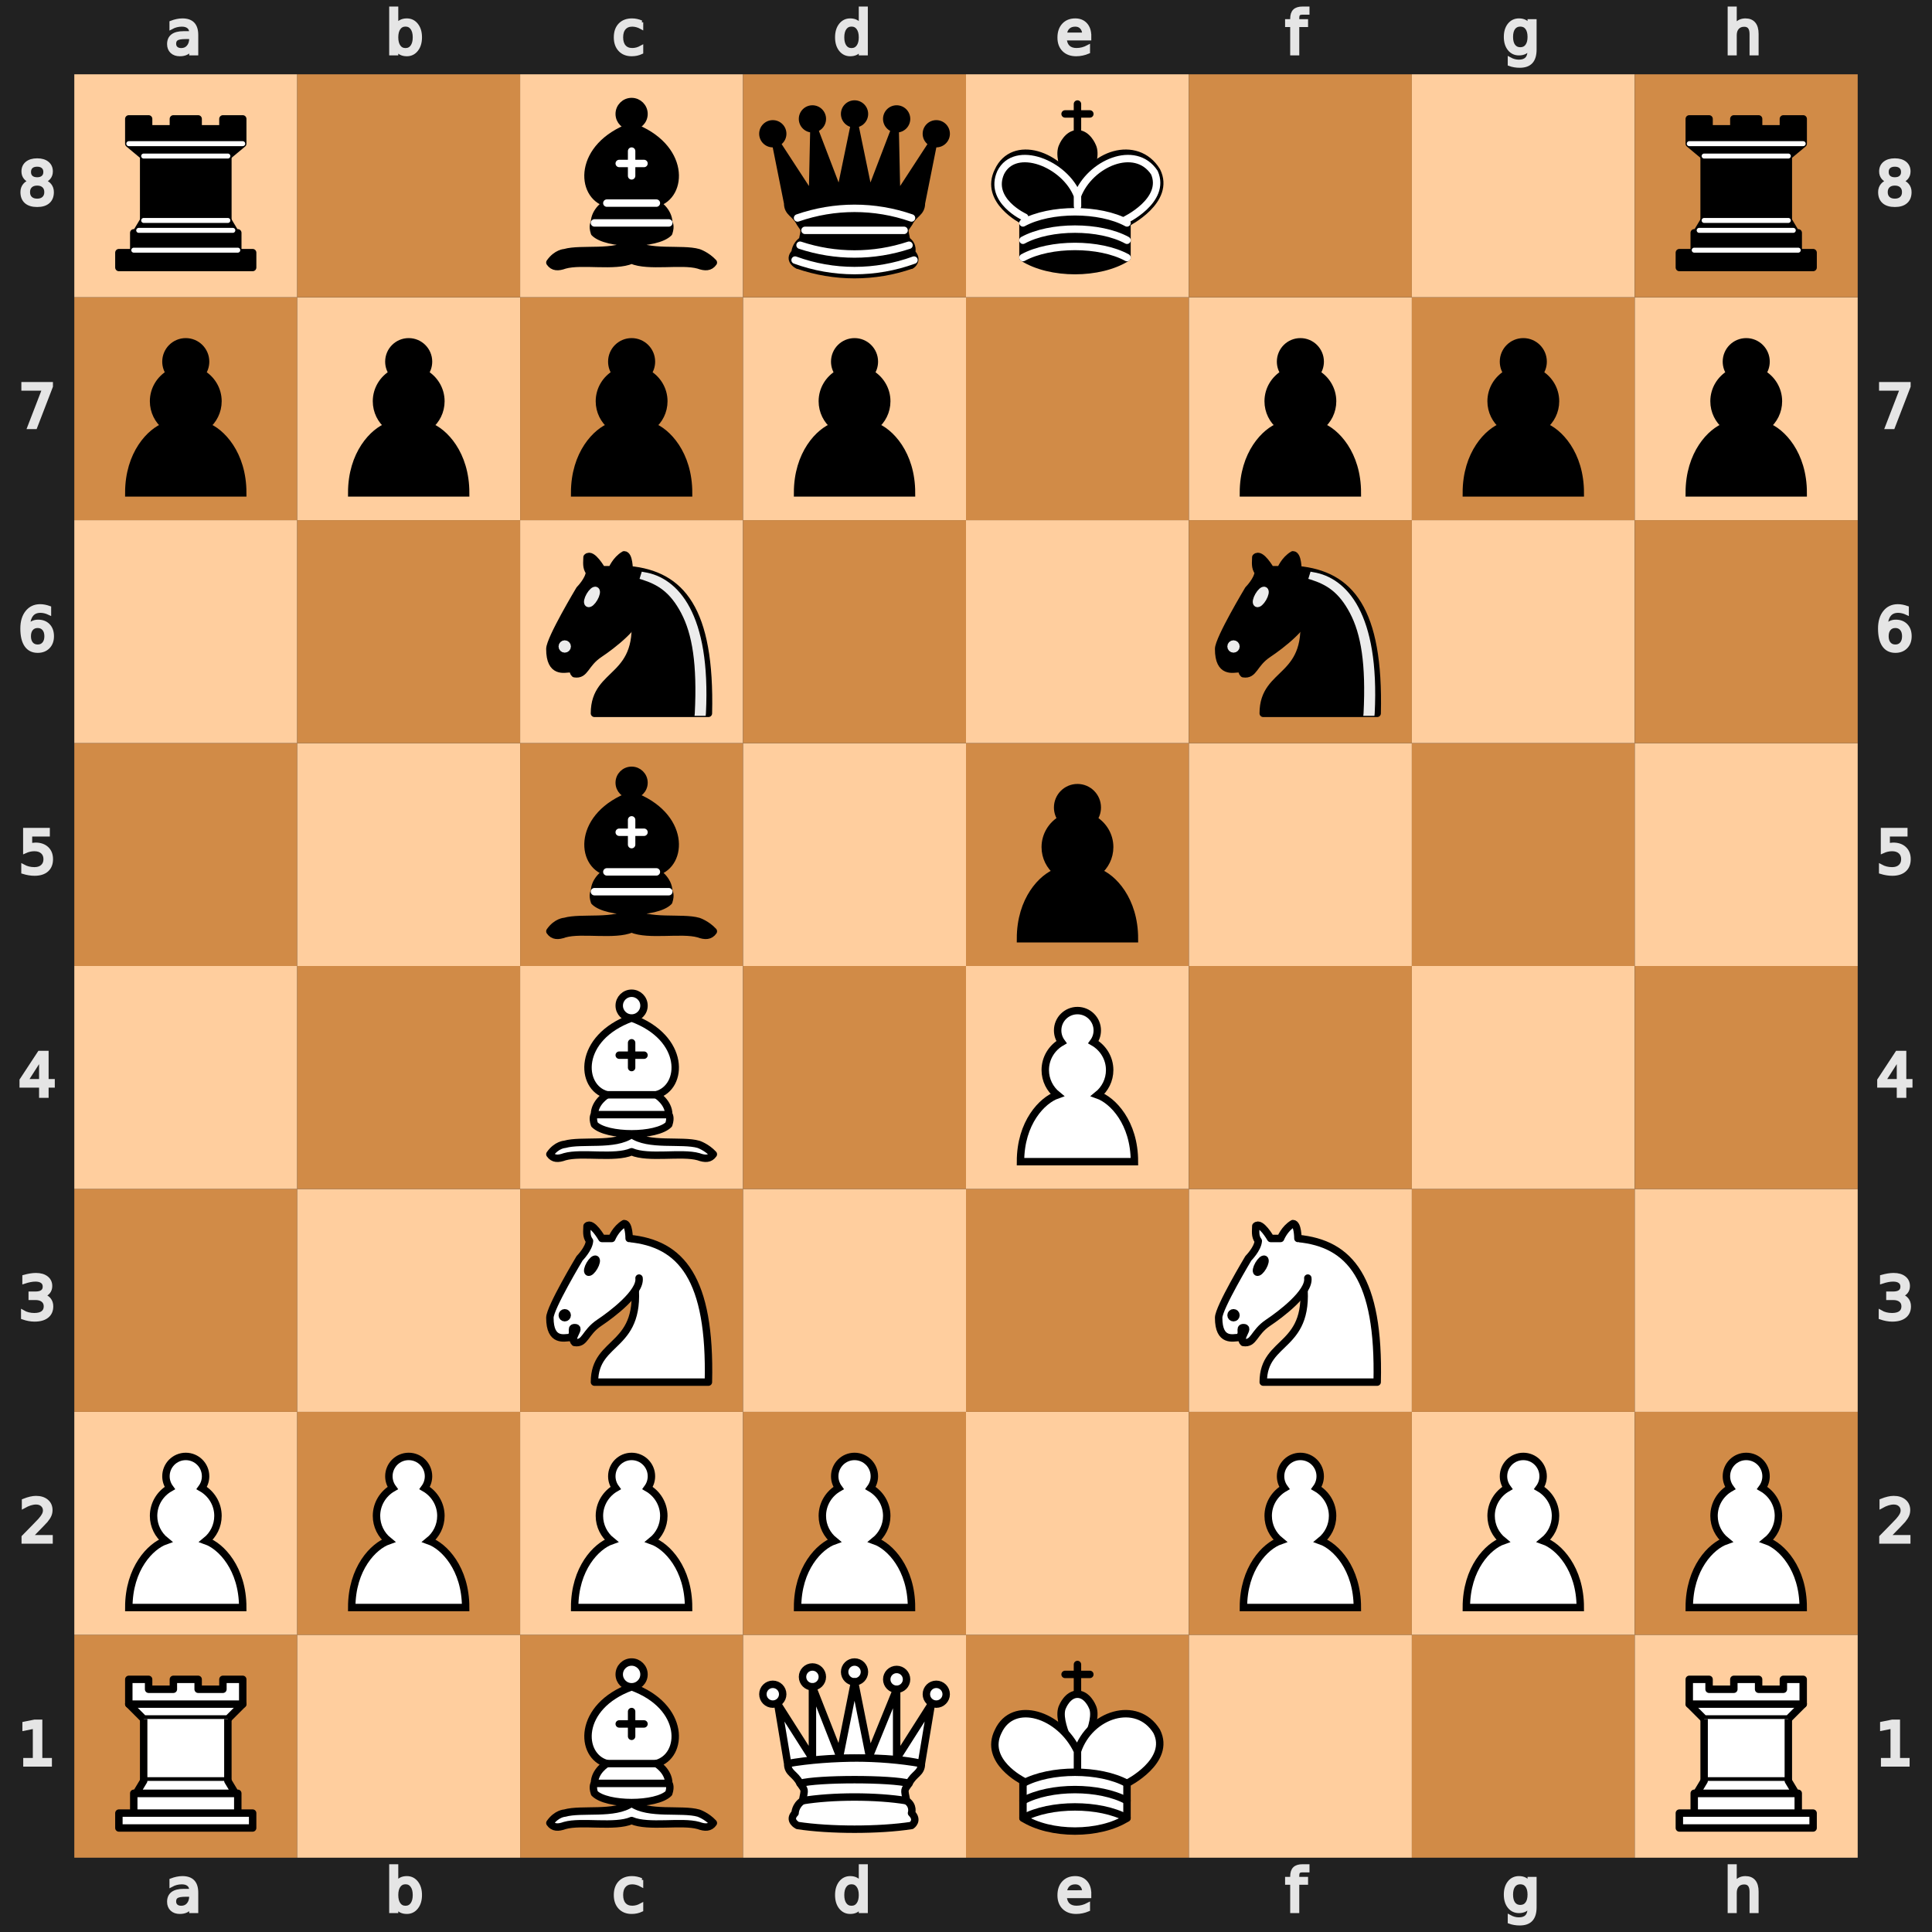
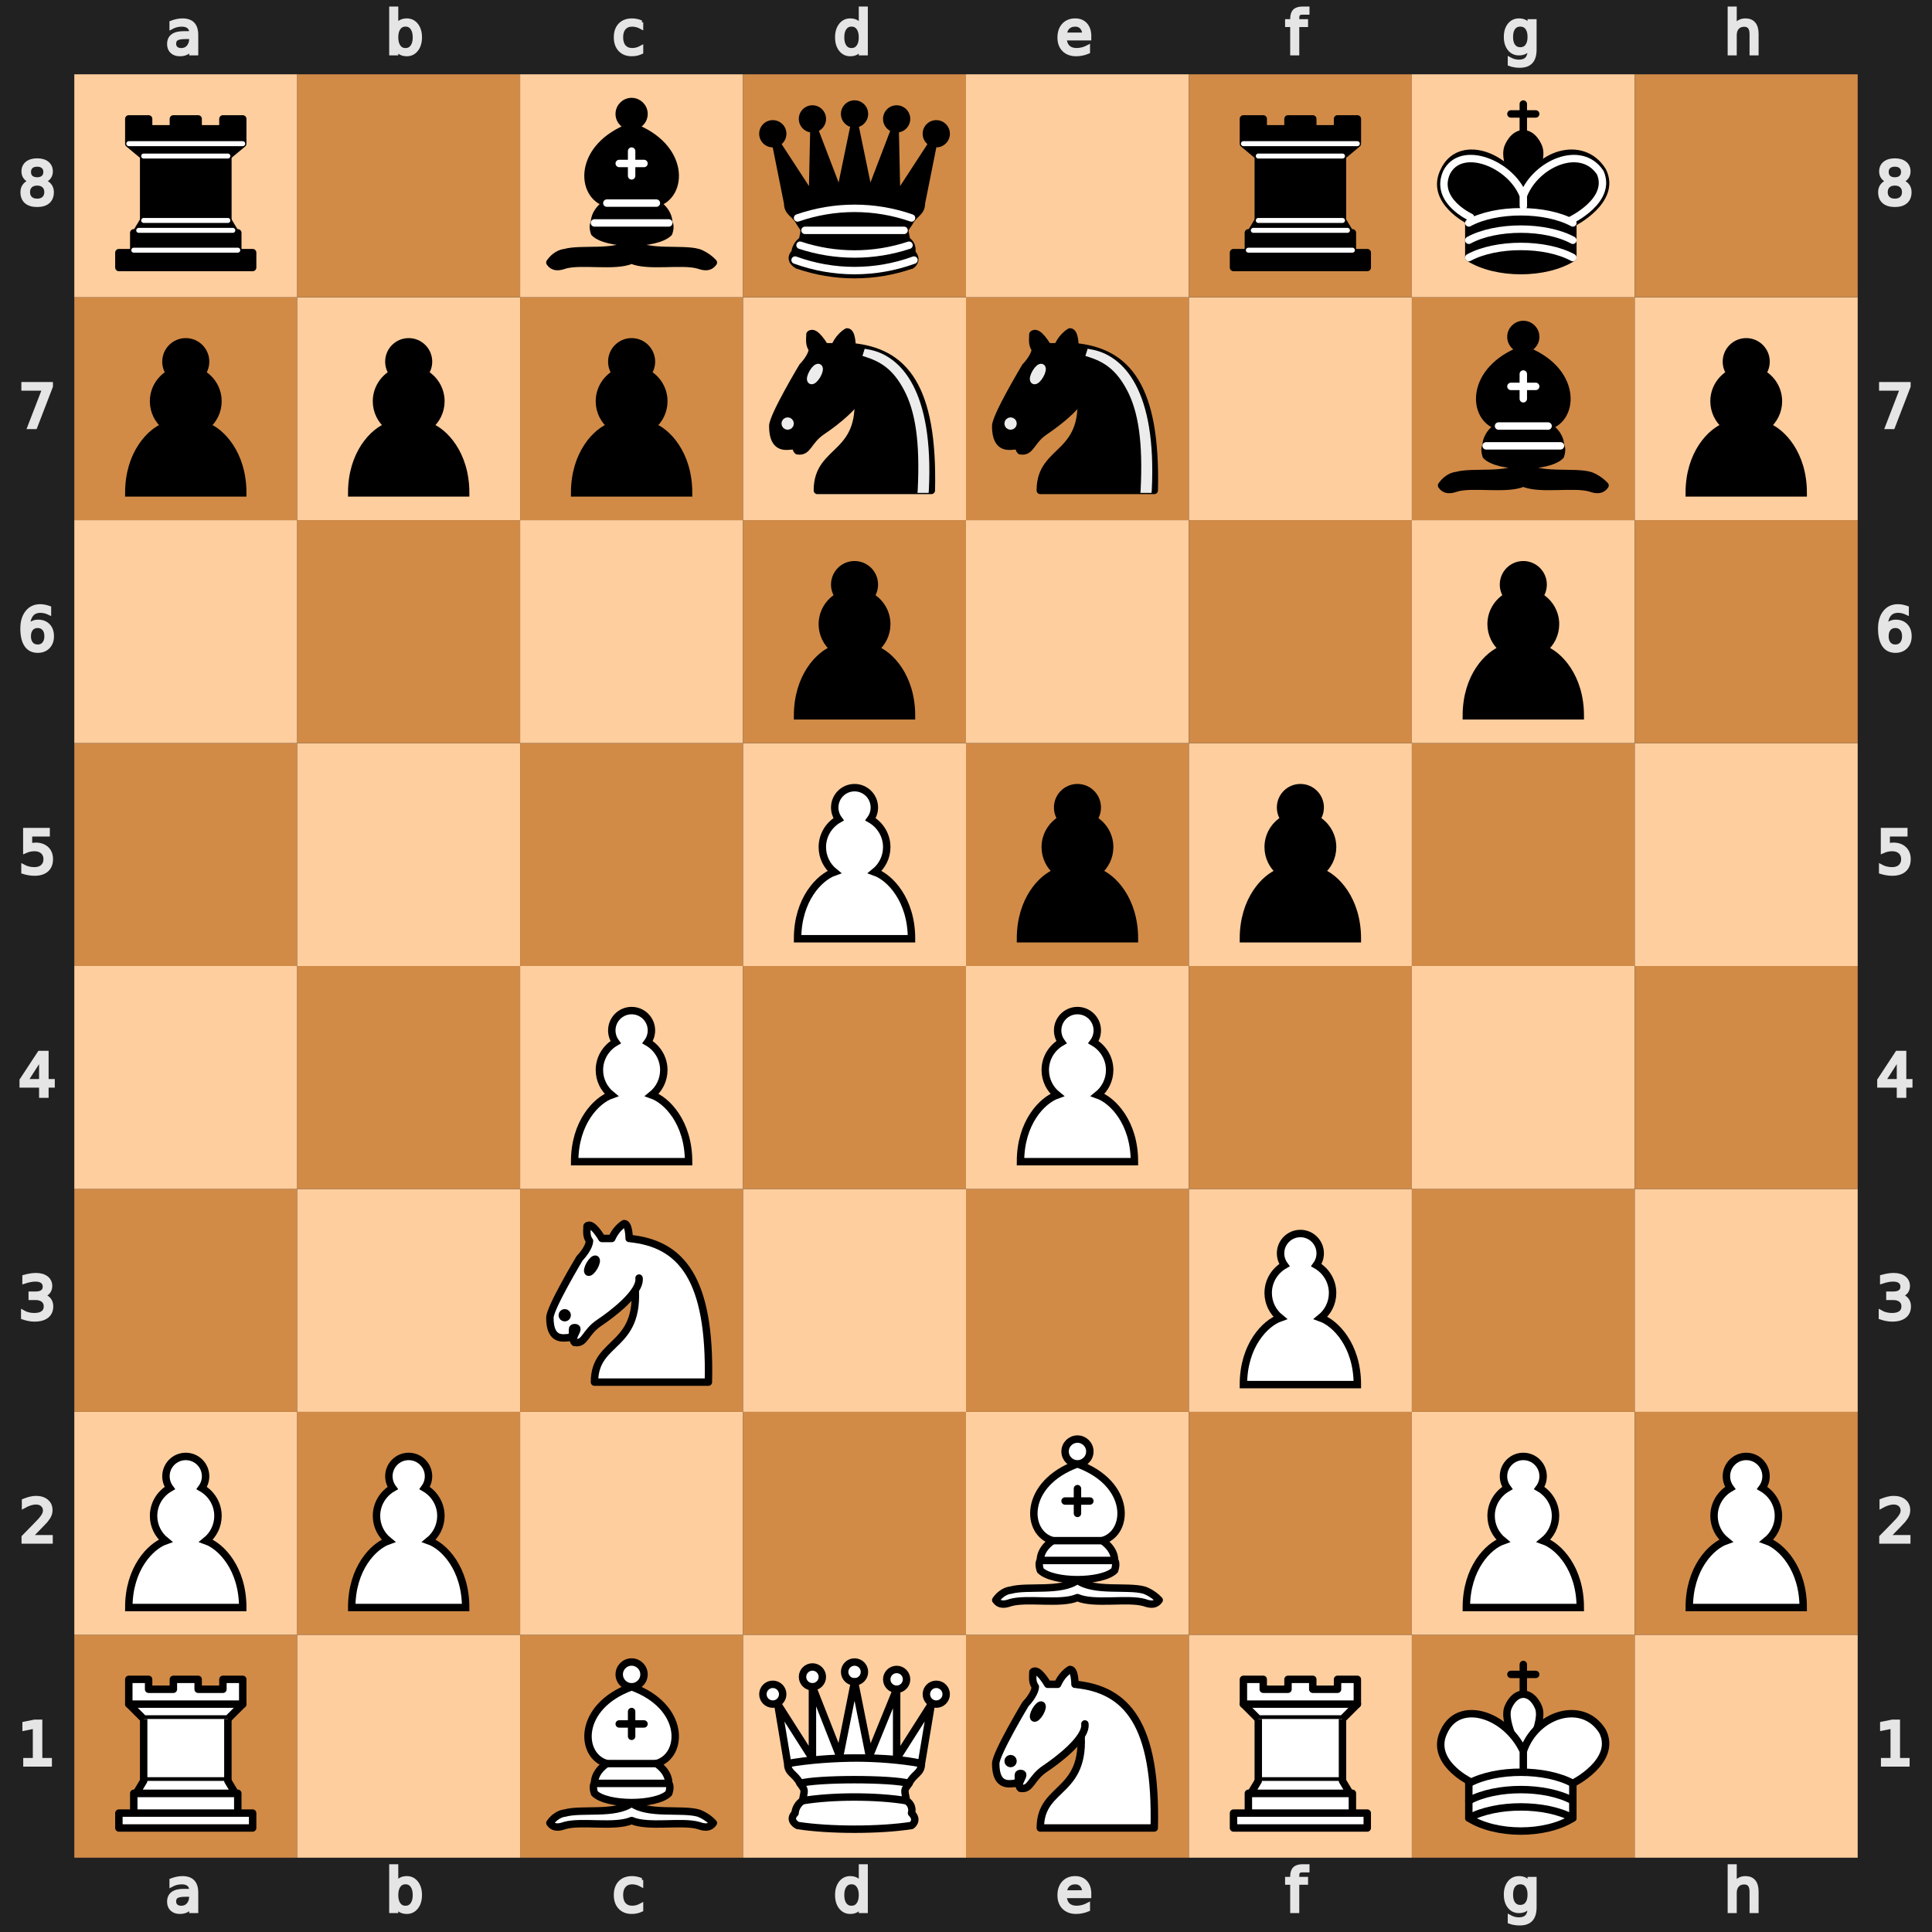
<svg xmlns="http://www.w3.org/2000/svg" xmlns:xlink="http://www.w3.org/1999/xlink" version="1.2" baseProfile="tiny" viewBox="0 0 390 390" width="350" height="350">
  <defs>
    <g id="white-pawn" class="white pawn">
      <path d="M22.5 9c-2.21 0-4 1.79-4 4 0 .89.29 1.71.78 2.38C17.33 16.5 16 18.59 16 21c0 2.03.94 3.84 2.41 5.03-3 1.06-7.41 5.55-7.41 13.47h23c0-7.92-4.41-12.41-7.41-13.47 1.47-1.19 2.41-3 2.41-5.03 0-2.41-1.33-4.5-3.28-5.62.49-.67.78-1.49.78-2.38 0-2.21-1.79-4-4-4z" fill="#fff" stroke="#000" stroke-width="1.5" stroke-linecap="round" />
    </g>
    <g id="white-knight" class="white knight" fill="none" fill-rule="evenodd" stroke="#000" stroke-width="1.5" stroke-linecap="round" stroke-linejoin="round">
      <path d="M 22,10 C 32.5,11 38.5,18 38,39 L 15,39 C 15,30 25,32.5 23,18" style="fill:#ffffff; stroke:#000000;" />
      <path d="M 24,18 C 24.38,20.91 18.45,25.37 16,27 C 13,29 13.18,31.34 11,31 C 9.958,30.06 12.41,27.96 11,28 C 10,28 11.19,29.23 10,30 C 9,30 5.997,31 6,26 C 6,24 12,14 12,14 C 12,14 13.89,12.1 14,10.5 C 13.27,9.506 13.5,8.5 13.5,7.5 C 14.5,6.5 16.5,10 16.5,10 L 18.5,10 C 18.5,10 19.28,8.008 21,7 C 22,7 22,10 22,10" style="fill:#ffffff; stroke:#000000;" />
      <path d="M 9.5 25.5 A 0.5 0.5 0 1 1 8.5,25.5 A 0.5 0.5 0 1 1 9.5 25.5 z" style="fill:#000000; stroke:#000000;" />
      <path d="M 15 15.5 A 0.5 1.5 0 1 1 14,15.5 A 0.5 1.5 0 1 1 15 15.5 z" transform="matrix(0.866,0.5,-0.5,0.866,9.693,-5.173)" style="fill:#000000; stroke:#000000;" />
    </g>
    <g id="white-bishop" class="white bishop" fill="none" fill-rule="evenodd" stroke="#000" stroke-width="1.5" stroke-linecap="round" stroke-linejoin="round">
      <g fill="#fff" stroke-linecap="butt">
        <path d="M9 36c3.39-.97 10.11.43 13.5-2 3.39 2.43 10.11 1.03 13.5 2 0 0 1.65.54 3 2-.68.97-1.65.99-3 .5-3.39-.97-10.11.46-13.5-1-3.39 1.46-10.11.03-13.5 1-1.354.49-2.323.47-3-.5 1.354-1.94 3-2 3-2zM15 32c2.5 2.5 12.5 2.5 15 0 .5-1.5 0-2 0-2 0-2.5-2.5-4-2.5-4 5.5-1.5 6-11.5-5-15.5-11 4-10.5 14-5 15.5 0 0-2.5 1.5-2.5 4 0 0-.5.5 0 2zM25 8a2.5 2.5 0 1 1-5 0 2.5 2.5 0 1 1 5 0z" />
      </g>
      <path d="M17.5 26h10M15 30h15m-7.5-14.5v5M20 18h5" stroke-linejoin="miter" />
    </g>
    <g id="white-rook" class="white rook" fill="#fff" fill-rule="evenodd" stroke="#000" stroke-width="1.5" stroke-linecap="round" stroke-linejoin="round">
      <path d="M9 39h27v-3H9v3zM12 36v-4h21v4H12zM11 14V9h4v2h5V9h5v2h5V9h4v5" stroke-linecap="butt" />
      <path d="M34 14l-3 3H14l-3-3" />
      <path d="M31 17v12.5H14V17" stroke-linecap="butt" stroke-linejoin="miter" />
      <path d="M31 29.5l1.5 2.5h-20l1.5-2.5" />
      <path d="M11 14h23" fill="none" stroke-linejoin="miter" />
    </g>
    <g id="white-queen" class="white queen" fill="#fff" fill-rule="evenodd" stroke="#000" stroke-width="1.5" stroke-linecap="round" stroke-linejoin="round">
      <path d="M8 12a2 2 0 1 1-4 0 2 2 0 1 1 4 0zM24.5 7.5a2 2 0 1 1-4 0 2 2 0 1 1 4 0zM41 12a2 2 0 1 1-4 0 2 2 0 1 1 4 0zM16 8.5a2 2 0 1 1-4 0 2 2 0 1 1 4 0zM33 9a2 2 0 1 1-4 0 2 2 0 1 1 4 0z" />
      <path d="M9 26c8.5-1.5 21-1.5 27 0l2-12-7 11V11l-5.5 13.5-3-15-3 15-5.5-14V25L7 14l2 12zM9 26c0 2 1.5 2 2.5 4 1 1.5 1 1 .5 3.5-1.5 1-1.5 2.5-1.5 2.5-1.5 1.5.5 2.5.5 2.5 6.5 1 16.5 1 23 0 0 0 1.5-1 0-2.5 0 0 .5-1.5-1-2.5-.5-2.5-.5-2 .5-3.5 1-2 2.5-2 2.5-4-8.5-1.5-18.5-1.5-27 0z" stroke-linecap="butt" />
      <path d="M11.5 30c3.5-1 18.5-1 22 0M12 33.5c6-1 15-1 21 0" fill="none" />
    </g>
    <g id="white-king" class="white king" fill="none" fill-rule="evenodd" stroke="#000" stroke-width="1.5" stroke-linecap="round" stroke-linejoin="round">
      <path d="M22.5 11.63V6M20 8h5" stroke-linejoin="miter" />
      <path d="M22.5 25s4.5-7.5 3-10.5c0 0-1-2.5-3-2.5s-3 2.5-3 2.5c-1.5 3 3 10.5 3 10.5" fill="#fff" stroke-linecap="butt" stroke-linejoin="miter" />
      <path d="M11.5 37c5.5 3.5 15.5 3.5 21 0v-7s9-4.5 6-10.5c-4-6.5-13.5-3.5-16 4V27v-3.5c-3.5-7.5-13-10.5-16-4-3 6 5 10 5 10V37z" fill="#fff" />
      <path d="M11.5 30c5.5-3 15.5-3 21 0m-21 3.5c5.5-3 15.5-3 21 0m-21 3.5c5.5-3 15.5-3 21 0" />
    </g>
    <g id="black-pawn" class="black pawn">
      <path d="M22.5 9c-2.21 0-4 1.79-4 4 0 .89.29 1.71.78 2.38C17.33 16.5 16 18.59 16 21c0 2.03.94 3.84 2.41 5.03-3 1.06-7.41 5.55-7.41 13.47h23c0-7.92-4.41-12.41-7.41-13.47 1.47-1.19 2.41-3 2.41-5.03 0-2.41-1.33-4.5-3.28-5.62.49-.67.78-1.49.78-2.38 0-2.21-1.79-4-4-4z" fill="#000" stroke="#000" stroke-width="1.5" stroke-linecap="round" />
    </g>
    <g id="black-knight" class="black knight" fill="none" fill-rule="evenodd" stroke="#000" stroke-width="1.5" stroke-linecap="round" stroke-linejoin="round">
      <path d="M 22,10 C 32.5,11 38.5,18 38,39 L 15,39 C 15,30 25,32.5 23,18" style="fill:#000000; stroke:#000000;" />
      <path d="M 24,18 C 24.38,20.91 18.45,25.37 16,27 C 13,29 13.18,31.34 11,31 C 9.958,30.06 12.41,27.96 11,28 C 10,28 11.19,29.23 10,30 C 9,30 5.997,31 6,26 C 6,24 12,14 12,14 C 12,14 13.89,12.1 14,10.5 C 13.27,9.506 13.5,8.5 13.5,7.5 C 14.5,6.5 16.5,10 16.5,10 L 18.5,10 C 18.5,10 19.28,8.008 21,7 C 22,7 22,10 22,10" style="fill:#000000; stroke:#000000;" />
      <path d="M 9.5 25.5 A 0.5 0.5 0 1 1 8.5,25.5 A 0.5 0.5 0 1 1 9.5 25.5 z" style="fill:#ececec; stroke:#ececec;" />
      <path d="M 15 15.5 A 0.5 1.5 0 1 1 14,15.5 A 0.5 1.5 0 1 1 15 15.5 z" transform="matrix(0.866,0.5,-0.5,0.866,9.693,-5.173)" style="fill:#ececec; stroke:#ececec;" />
      <path d="M 24.55,10.4 L 24.1,11.85 L 24.6,12 C 27.75,13 30.25,14.49 32.5,18.75 C 34.75,23.01 35.75,29.06 35.25,39 L 35.2,39.5 L 37.45,39.5 L 37.5,39 C 38,28.94 36.62,22.15 34.25,17.66 C 31.88,13.17 28.46,11.02 25.06,10.5 L 24.55,10.4 z " style="fill:#ececec; stroke:none;" />
    </g>
    <g id="black-bishop" class="black bishop" fill="none" fill-rule="evenodd" stroke="#000" stroke-width="1.5" stroke-linecap="round" stroke-linejoin="round">
      <path d="M9 36c3.39-.97 10.11.43 13.5-2 3.39 2.43 10.11 1.03 13.5 2 0 0 1.65.54 3 2-.68.97-1.65.99-3 .5-3.39-.97-10.11.46-13.5-1-3.39 1.46-10.11.03-13.5 1-1.354.49-2.323.47-3-.5 1.354-1.94 3-2 3-2zm6-4c2.5 2.5 12.5 2.5 15 0 .5-1.5 0-2 0-2 0-2.5-2.5-4-2.5-4 5.5-1.5 6-11.5-5-15.5-11 4-10.5 14-5 15.5 0 0-2.5 1.5-2.5 4 0 0-.5.5 0 2zM25 8a2.5 2.5 0 1 1-5 0 2.5 2.5 0 1 1 5 0z" fill="#000" stroke-linecap="butt" />
      <path d="M17.5 26h10M15 30h15m-7.5-14.5v5M20 18h5" stroke="#fff" stroke-linejoin="miter" />
    </g>
    <g id="black-rook" class="black rook" fill="#000" fill-rule="evenodd" stroke="#000" stroke-width="1.5" stroke-linecap="round" stroke-linejoin="round">
      <path d="M9 39h27v-3H9v3zM12.5 32l1.5-2.5h17l1.5 2.5h-20zM12 36v-4h21v4H12z" stroke-linecap="butt" />
      <path d="M14 29.5v-13h17v13H14z" stroke-linecap="butt" stroke-linejoin="miter" />
      <path d="M14 16.5L11 14h23l-3 2.5H14zM11 14V9h4v2h5V9h5v2h5V9h4v5H11z" stroke-linecap="butt" />
      <path d="M12 35.5h21M13 31.5h19M14 29.5h17M14 16.5h17M11 14h23" fill="none" stroke="#fff" stroke-width="1" stroke-linejoin="miter" />
    </g>
    <g id="black-queen" class="black queen" fill="#000" fill-rule="evenodd" stroke="#000" stroke-width="1.5" stroke-linecap="round" stroke-linejoin="round">
      <g fill="#000" stroke="none">
        <circle cx="6" cy="12" r="2.75" />
        <circle cx="14" cy="9" r="2.75" />
        <circle cx="22.5" cy="8" r="2.75" />
        <circle cx="31" cy="9" r="2.75" />
        <circle cx="39" cy="12" r="2.75" />
      </g>
      <path d="M9 26c8.5-1.5 21-1.5 27 0l2.5-12.5L31 25l-.3-14.1-5.2 13.6-3-14.5-3 14.5-5.2-13.6L14 25 6.5 13.5 9 26zM9 26c0 2 1.5 2 2.5 4 1 1.5 1 1 .5 3.5-1.5 1-1.5 2.5-1.5 2.5-1.5 1.5.5 2.5.5 2.5 6.5 1 16.5 1 23 0 0 0 1.5-1 0-2.5 0 0 .5-1.5-1-2.5-.5-2.5-.5-2 .5-3.5 1-2 2.5-2 2.5-4-8.5-1.5-18.5-1.5-27 0z" stroke-linecap="butt" />
      <path d="M11 38.5a35 35 1 0 0 23 0" fill="none" stroke-linecap="butt" />
      <path d="M11 29a35 35 1 0 1 23 0M12.5 31.5h20M11.5 34.5a35 35 1 0 0 22 0M10.5 37.5a35 35 1 0 0 24 0" fill="none" stroke="#fff" />
    </g>
    <g id="black-king" class="black king" fill="none" fill-rule="evenodd" stroke="#000" stroke-width="1.5" stroke-linecap="round" stroke-linejoin="round">
      <path d="M22.5 11.63V6" stroke-linejoin="miter" />
      <path d="M22.5 25s4.5-7.5 3-10.5c0 0-1-2.5-3-2.5s-3 2.5-3 2.5c-1.5 3 3 10.5 3 10.5" fill="#000" stroke-linecap="butt" stroke-linejoin="miter" />
      <path d="M11.5 37c5.5 3.5 15.5 3.5 21 0v-7s9-4.5 6-10.5c-4-6.5-13.5-3.5-16 4V27v-3.5c-3.5-7.5-13-10.5-16-4-3 6 5 10 5 10V37z" fill="#000" />
      <path d="M20 8h5" stroke-linejoin="miter" />
      <path d="M32 29.5s8.5-4 6.03-9.65C34.15 14 25 18 22.5 24.5l.01 2.1-.01-2.1C20 18 9.906 14 6.997 19.85c-2.497 5.65 4.853 9 4.853 9M11.5 30c5.5-3 15.5-3 21 0m-21 3.5c5.5-3 15.5-3 21 0m-21 3.5c5.5-3 15.5-3 21 0" stroke="#fff" />
    </g>
  </defs>
  <rect x="0" y="0" width="390" height="390" fill="#212121" />
  <g transform="translate(20, 0) scale(0.75, 0.75)" fill="#e5e5e5" stroke="#e5e5e5">
    <path d="M23.328 10.016q-1.742 0-2.414.398-.672.398-.672 1.36 0 .765.5 1.218.508.445 1.375.445 1.196 0 1.914-.843.727-.852.727-2.258v-.32zm2.867-.594v4.992h-1.437v-1.328q-.492.797-1.227 1.18-.734.375-1.797.375-1.343 0-2.14-.75-.79-.758-.79-2.024 0-1.476.985-2.226.992-.75 2.953-.75h2.016V8.75q0-.992-.656-1.531-.649-.547-1.829-.547-.75 0-1.46.18-.711.18-1.368.539V6.062q.79-.304 1.532-.453.742-.156 1.445-.156 1.898 0 2.836.984.937.985.937 2.985z" />
  </g>
  <g transform="translate(20, 375) scale(0.75, 0.75)" fill="#e5e5e5" stroke="#e5e5e5">
    <path d="M23.328 10.016q-1.742 0-2.414.398-.672.398-.672 1.36 0 .765.5 1.218.508.445 1.375.445 1.196 0 1.914-.843.727-.852.727-2.258v-.32zm2.867-.594v4.992h-1.437v-1.328q-.492.797-1.227 1.18-.734.375-1.797.375-1.343 0-2.14-.75-.79-.758-.79-2.024 0-1.476.985-2.226.992-.75 2.953-.75h2.016V8.75q0-.992-.656-1.531-.649-.547-1.829-.547-.75 0-1.46.18-.711.18-1.368.539V6.062q.79-.304 1.532-.453.742-.156 1.445-.156 1.898 0 2.836.984.937.985.937 2.985z" />
  </g>
  <g transform="translate(65, 0) scale(0.75, 0.75)" fill="#e5e5e5" stroke="#e5e5e5">
    <path d="M24.922 10.047q0-1.586-.656-2.485-.649-.906-1.79-.906-1.14 0-1.796.906-.649.899-.649 2.485 0 1.586.649 2.492.656.898 1.797.898 1.14 0 1.789-.898.656-.906.656-2.492zm-4.89-3.055q.452-.781 1.14-1.156.695-.383 1.656-.383 1.594 0 2.586 1.266 1 1.265 1 3.328 0 2.062-1 3.328-.992 1.266-2.586 1.266-.96 0-1.656-.375-.688-.383-1.14-1.164v1.312h-1.446V2.258h1.445z" />
  </g>
  <g transform="translate(65, 375) scale(0.75, 0.75)" fill="#e5e5e5" stroke="#e5e5e5">
    <path d="M24.922 10.047q0-1.586-.656-2.485-.649-.906-1.79-.906-1.14 0-1.796.906-.649.899-.649 2.485 0 1.586.649 2.492.656.898 1.797.898 1.14 0 1.789-.898.656-.906.656-2.492zm-4.89-3.055q.452-.781 1.14-1.156.695-.383 1.656-.383 1.594 0 2.586 1.266 1 1.265 1 3.328 0 2.062-1 3.328-.992 1.266-2.586 1.266-.96 0-1.656-.375-.688-.383-1.14-1.164v1.312h-1.446V2.258h1.445z" />
  </g>
  <g transform="translate(110, 0) scale(0.75, 0.75)" fill="#e5e5e5" stroke="#e5e5e5">
    <path d="M25.96 6v1.344q-.608-.336-1.226-.5-.609-.172-1.234-.172-1.398 0-2.172.89-.773.883-.773 2.485 0 1.601.773 2.492.774.883 2.172.883.625 0 1.234-.164.618-.172 1.227-.508v1.328q-.602.281-1.25.422-.64.14-1.367.14-1.977 0-3.14-1.242-1.165-1.242-1.165-3.351 0-2.14 1.172-3.367 1.18-1.227 3.227-1.227.664 0 1.296.14.633.134 1.227.407z" />
  </g>
  <g transform="translate(110, 375) scale(0.75, 0.75)" fill="#e5e5e5" stroke="#e5e5e5">
    <path d="M25.96 6v1.344q-.608-.336-1.226-.5-.609-.172-1.234-.172-1.398 0-2.172.89-.773.883-.773 2.485 0 1.601.773 2.492.774.883 2.172.883.625 0 1.234-.164.618-.172 1.227-.508v1.328q-.602.281-1.25.422-.64.14-1.367.14-1.977 0-3.14-1.242-1.165-1.242-1.165-3.351 0-2.14 1.172-3.367 1.18-1.227 3.227-1.227.664 0 1.296.14.633.134 1.227.407z" />
  </g>
  <g transform="translate(155, 0) scale(0.75, 0.75)" fill="#e5e5e5" stroke="#e5e5e5">
    <path d="M24.973 6.992V2.258h1.437v12.156h-1.437v-1.312q-.453.78-1.149 1.164-.687.375-1.656.375-1.586 0-2.586-1.266-.992-1.266-.992-3.328 0-2.063.992-3.328 1-1.266 2.586-1.266.969 0 1.656.383.696.375 1.149 1.156zm-4.899 3.055q0 1.586.649 2.492.656.898 1.797.898 1.14 0 1.796-.898.657-.906.657-2.492 0-1.586-.657-2.485-.656-.906-1.796-.906-1.141 0-1.797.906-.649.899-.649 2.485z" />
  </g>
  <g transform="translate(155, 375) scale(0.75, 0.75)" fill="#e5e5e5" stroke="#e5e5e5">
    <path d="M24.973 6.992V2.258h1.437v12.156h-1.437v-1.312q-.453.78-1.149 1.164-.687.375-1.656.375-1.586 0-2.586-1.266-.992-1.266-.992-3.328 0-2.063.992-3.328 1-1.266 2.586-1.266.969 0 1.656.383.696.375 1.149 1.156zm-4.899 3.055q0 1.586.649 2.492.656.898 1.797.898 1.14 0 1.796-.898.657-.906.657-2.492 0-1.586-.657-2.485-.656-.906-1.796-.906-1.141 0-1.797.906-.649.899-.649 2.485z" />
  </g>
  <g transform="translate(200, 0) scale(0.75, 0.75)" fill="#e5e5e5" stroke="#e5e5e5">
    <path d="M26.555 9.68v.703h-6.61q.094 1.484.89 2.265.806.774 2.235.774.828 0 1.602-.203.781-.203 1.547-.61v1.36q-.774.328-1.586.5-.813.172-1.649.172-2.093 0-3.32-1.22-1.219-1.218-1.219-3.296 0-2.148 1.157-3.406 1.164-1.266 3.132-1.266 1.766 0 2.79 1.14 1.03 1.134 1.03 3.087zm-1.438-.422q-.015-1.18-.664-1.883-.64-.703-1.703-.703-1.203 0-1.93.68-.718.68-.828 1.914z" />
  </g>
  <g transform="translate(200, 375) scale(0.75, 0.75)" fill="#e5e5e5" stroke="#e5e5e5">
    <path d="M26.555 9.68v.703h-6.61q.094 1.484.89 2.265.806.774 2.235.774.828 0 1.602-.203.781-.203 1.547-.61v1.36q-.774.328-1.586.5-.813.172-1.649.172-2.093 0-3.32-1.22-1.219-1.218-1.219-3.296 0-2.148 1.157-3.406 1.164-1.266 3.132-1.266 1.766 0 2.79 1.14 1.03 1.134 1.03 3.087zm-1.438-.422q-.015-1.18-.664-1.883-.64-.703-1.703-.703-1.203 0-1.93.68-.718.68-.828 1.914z" />
  </g>
  <g transform="translate(245, 0) scale(0.75, 0.75)" fill="#e5e5e5" stroke="#e5e5e5">
    <path d="M25.285 2.258v1.195H23.91q-.773 0-1.078.313-.297.312-.297 1.125v.773h2.367v1.117h-2.367v7.633H21.09V6.781h-1.375V5.664h1.375v-.61q0-1.46.68-2.124.68-.672 2.156-.672z" />
  </g>
  <g transform="translate(245, 375) scale(0.75, 0.75)" fill="#e5e5e5" stroke="#e5e5e5">
    <path d="M25.285 2.258v1.195H23.91q-.773 0-1.078.313-.297.312-.297 1.125v.773h2.367v1.117h-2.367v7.633H21.09V6.781h-1.375V5.664h1.375v-.61q0-1.46.68-2.124.68-.672 2.156-.672z" />
  </g>
  <g transform="translate(290, 0) scale(0.75, 0.75)" fill="#e5e5e5" stroke="#e5e5e5">
    <path d="M24.973 9.937q0-1.562-.649-2.421-.64-.86-1.804-.86-1.157 0-1.805.86-.64.859-.64 2.421 0 1.555.64 2.415.648.859 1.805.859 1.164 0 1.804-.86.649-.859.649-2.414zm1.437 3.391q0 2.234-.992 3.32-.992 1.094-3.04 1.094-.757 0-1.429-.117-.672-.11-1.304-.344v-1.398q.632.344 1.25.508.617.164 1.257.164 1.414 0 2.118-.743.703-.734.703-2.226v-.711q-.446.773-1.141 1.156-.695.383-1.664.383-1.61 0-2.594-1.227-.984-1.226-.984-3.25 0-2.03.984-3.257.985-1.227 2.594-1.227.969 0 1.664.383t1.14 1.156V5.664h1.438z" />
  </g>
  <g transform="translate(290, 375) scale(0.75, 0.75)" fill="#e5e5e5" stroke="#e5e5e5">
    <path d="M24.973 9.937q0-1.562-.649-2.421-.64-.86-1.804-.86-1.157 0-1.805.86-.64.859-.64 2.421 0 1.555.64 2.415.648.859 1.805.859 1.164 0 1.804-.86.649-.859.649-2.414zm1.437 3.391q0 2.234-.992 3.32-.992 1.094-3.04 1.094-.757 0-1.429-.117-.672-.11-1.304-.344v-1.398q.632.344 1.25.508.617.164 1.257.164 1.414 0 2.118-.743.703-.734.703-2.226v-.711q-.446.773-1.141 1.156-.695.383-1.664.383-1.61 0-2.594-1.227-.984-1.226-.984-3.25 0-2.03.984-3.257.985-1.227 2.594-1.227.969 0 1.664.383t1.14 1.156V5.664h1.438z" />
  </g>
  <g transform="translate(335, 0) scale(0.75, 0.75)" fill="#e5e5e5" stroke="#e5e5e5">
    <path d="M26.164 9.133v5.281h-1.437V9.18q0-1.243-.485-1.86-.484-.617-1.453-.617-1.164 0-1.836.742-.672.742-.672 2.024v4.945h-1.445V2.258h1.445v4.765q.516-.789 1.211-1.18.703-.39 1.617-.39 1.508 0 2.282.938.773.93.773 2.742z" />
  </g>
  <g transform="translate(335, 375) scale(0.75, 0.75)" fill="#e5e5e5" stroke="#e5e5e5">
    <path d="M26.164 9.133v5.281h-1.437V9.18q0-1.243-.485-1.86-.484-.617-1.453-.617-1.164 0-1.836.742-.672.742-.672 2.024v4.945h-1.445V2.258h1.445v4.765q.516-.789 1.211-1.18.703-.39 1.617-.39 1.508 0 2.282.938.773.93.773 2.742z" />
  </g>
  <g transform="translate(0, 335) scale(0.75, 0.75)" fill="#e5e5e5" stroke="#e5e5e5">
    <path d="M6.754 26.996h2.578v-8.898l-2.805.562v-1.437l2.79-.563h1.578v10.336h2.578v1.328h-6.72z" />
  </g>
  <g transform="translate(375, 335) scale(0.75, 0.75)" fill="#e5e5e5" stroke="#e5e5e5">
    <path d="M6.754 26.996h2.578v-8.898l-2.805.562v-1.437l2.79-.563h1.578v10.336h2.578v1.328h-6.72z" />
  </g>
  <g transform="translate(0, 290) scale(0.75, 0.75)" fill="#e5e5e5" stroke="#e5e5e5">
    <path d="M8.195 26.996h5.508v1.328H6.297v-1.328q.898-.93 2.445-2.492 1.555-1.57 1.953-2.024.758-.851 1.055-1.437.305-.594.305-1.164 0-.93-.657-1.516-.648-.586-1.695-.586-.742 0-1.57.258-.82.258-1.758.781v-1.593q.953-.383 1.781-.578.828-.196 1.516-.196 1.812 0 2.89.906 1.079.907 1.079 2.422 0 .72-.274 1.368-.265.64-.976 1.515-.196.227-1.243 1.313-1.046 1.078-2.953 3.023z" />
  </g>
  <g transform="translate(375, 290) scale(0.75, 0.75)" fill="#e5e5e5" stroke="#e5e5e5">
    <path d="M8.195 26.996h5.508v1.328H6.297v-1.328q.898-.93 2.445-2.492 1.555-1.57 1.953-2.024.758-.851 1.055-1.437.305-.594.305-1.164 0-.93-.657-1.516-.648-.586-1.695-.586-.742 0-1.57.258-.82.258-1.758.781v-1.593q.953-.383 1.781-.578.828-.196 1.516-.196 1.812 0 2.89.906 1.079.907 1.079 2.422 0 .72-.274 1.368-.265.64-.976 1.515-.196.227-1.243 1.313-1.046 1.078-2.953 3.023z" />
  </g>
  <g transform="translate(0, 245) scale(0.75, 0.75)" fill="#e5e5e5" stroke="#e5e5e5">
    <path d="M11.434 22.035q1.132.242 1.765 1.008.64.766.64 1.89 0 1.727-1.187 2.672-1.187.946-3.375.946-.734 0-1.515-.149-.774-.14-1.602-.43V26.45q.656.383 1.438.578.78.196 1.632.196 1.485 0 2.258-.586.782-.586.782-1.703 0-1.032-.727-1.61-.719-.586-2.008-.586h-1.36v-1.297h1.423q1.164 0 1.78-.46.618-.47.618-1.344 0-.899-.64-1.375-.633-.485-1.82-.485-.65 0-1.391.141-.743.14-1.633.437V16.95q.898-.25 1.68-.375.788-.125 1.484-.125 1.797 0 2.844.82 1.046.813 1.046 2.204 0 .968-.554 1.64-.555.664-1.578.922z" />
  </g>
  <g transform="translate(375, 245) scale(0.75, 0.75)" fill="#e5e5e5" stroke="#e5e5e5">
    <path d="M11.434 22.035q1.132.242 1.765 1.008.64.766.64 1.89 0 1.727-1.187 2.672-1.187.946-3.375.946-.734 0-1.515-.149-.774-.14-1.602-.43V26.45q.656.383 1.438.578.78.196 1.632.196 1.485 0 2.258-.586.782-.586.782-1.703 0-1.032-.727-1.61-.719-.586-2.008-.586h-1.36v-1.297h1.423q1.164 0 1.78-.46.618-.47.618-1.344 0-.899-.64-1.375-.633-.485-1.82-.485-.65 0-1.391.141-.743.14-1.633.437V16.95q.898-.25 1.68-.375.788-.125 1.484-.125 1.797 0 2.844.82 1.046.813 1.046 2.204 0 .968-.554 1.64-.555.664-1.578.922z" />
  </g>
  <g transform="translate(0, 200) scale(0.75, 0.75)" fill="#e5e5e5" stroke="#e5e5e5">
    <path d="M11.016 18.035L7.03 24.262h3.985zm-.414-1.375h1.984v7.602h1.664v1.312h-1.664v2.75h-1.57v-2.75H5.75v-1.523z" />
  </g>
  <g transform="translate(375, 200) scale(0.75, 0.75)" fill="#e5e5e5" stroke="#e5e5e5">
    <path d="M11.016 18.035L7.03 24.262h3.985zm-.414-1.375h1.984v7.602h1.664v1.312h-1.664v2.75h-1.57v-2.75H5.75v-1.523z" />
  </g>
  <g transform="translate(0, 155) scale(0.75, 0.75)" fill="#e5e5e5" stroke="#e5e5e5">
    <path d="M6.719 16.66h6.195v1.328h-4.75v2.86q.344-.118.688-.172.343-.063.687-.063 1.953 0 3.094 1.07 1.14 1.07 1.14 2.899 0 1.883-1.171 2.93-1.172 1.039-3.305 1.039-.735 0-1.5-.125-.758-.125-1.57-.375v-1.586q.703.383 1.453.57.75.188 1.586.188 1.351 0 2.14-.711.79-.711.79-1.93 0-1.219-.79-1.93-.789-.71-2.14-.71-.633 0-1.266.14-.625.14-1.281.438z" />
  </g>
  <g transform="translate(375, 155) scale(0.75, 0.75)" fill="#e5e5e5" stroke="#e5e5e5">
    <path d="M6.719 16.66h6.195v1.328h-4.75v2.86q.344-.118.688-.172.343-.063.687-.063 1.953 0 3.094 1.07 1.14 1.07 1.14 2.899 0 1.883-1.171 2.93-1.172 1.039-3.305 1.039-.735 0-1.5-.125-.758-.125-1.57-.375v-1.586q.703.383 1.453.57.75.188 1.586.188 1.351 0 2.14-.711.79-.711.79-1.93 0-1.219-.79-1.93-.789-.71-2.14-.71-.633 0-1.266.14-.625.14-1.281.438z" />
  </g>
  <g transform="translate(0, 110) scale(0.75, 0.75)" fill="#e5e5e5" stroke="#e5e5e5">
    <path d="M10.137 21.863q-1.063 0-1.688.727-.617.726-.617 1.992 0 1.258.617 1.992.625.727 1.688.727 1.062 0 1.68-.727.624-.734.624-1.992 0-1.266-.625-1.992-.617-.727-1.68-.727zm3.133-4.945v1.437q-.594-.28-1.204-.43-.601-.148-1.195-.148-1.562 0-2.39 1.055-.82 1.055-.938 3.188.46-.68 1.156-1.04.696-.367 1.531-.367 1.758 0 2.774 1.07 1.023 1.063 1.023 2.899 0 1.797-1.062 2.883-1.063 1.086-2.828 1.086-2.024 0-3.094-1.547-1.07-1.555-1.07-4.5 0-2.766 1.312-4.406 1.313-1.649 3.524-1.649.593 0 1.195.117.61.118 1.266.352z" />
  </g>
  <g transform="translate(375, 110) scale(0.75, 0.75)" fill="#e5e5e5" stroke="#e5e5e5">
    <path d="M10.137 21.863q-1.063 0-1.688.727-.617.726-.617 1.992 0 1.258.617 1.992.625.727 1.688.727 1.062 0 1.68-.727.624-.734.624-1.992 0-1.266-.625-1.992-.617-.727-1.68-.727zm3.133-4.945v1.437q-.594-.28-1.204-.43-.601-.148-1.195-.148-1.562 0-2.39 1.055-.82 1.055-.938 3.188.46-.68 1.156-1.04.696-.367 1.531-.367 1.758 0 2.774 1.07 1.023 1.063 1.023 2.899 0 1.797-1.062 2.883-1.063 1.086-2.828 1.086-2.024 0-3.094-1.547-1.07-1.555-1.07-4.5 0-2.766 1.312-4.406 1.313-1.649 3.524-1.649.593 0 1.195.117.61.118 1.266.352z" />
  </g>
  <g transform="translate(0, 65) scale(0.75, 0.75)" fill="#e5e5e5" stroke="#e5e5e5">
    <path d="M6.25 16.66h7.5v.672L9.516 28.324H7.867l3.985-10.336H6.25z" />
  </g>
  <g transform="translate(375, 65) scale(0.75, 0.75)" fill="#e5e5e5" stroke="#e5e5e5">
    <path d="M6.25 16.66h7.5v.672L9.516 28.324H7.867l3.985-10.336H6.25z" />
  </g>
  <g transform="translate(0, 20) scale(0.75, 0.75)" fill="#e5e5e5" stroke="#e5e5e5">
    <path d="M10 22.785q-1.125 0-1.773.602-.641.601-.641 1.656t.64 1.656q.649.602 1.774.602t1.773-.602q.649-.61.649-1.656 0-1.055-.649-1.656-.64-.602-1.773-.602zm-1.578-.672q-1.016-.25-1.586-.945-.563-.695-.563-1.695 0-1.399.993-2.211 1-.813 2.734-.813 1.742 0 2.734.813.993.812.993 2.21 0 1-.57 1.696-.563.695-1.571.945 1.14.266 1.773 1.04.641.773.641 1.89 0 1.695-1.04 2.602-1.03.906-2.96.906t-2.969-.906Q6 26.738 6 25.043q0-1.117.64-1.89.641-.774 1.782-1.04zm-.578-2.492q0 .906.562 1.414.57.508 1.594.508 1.016 0 1.586-.508.578-.508.578-1.414 0-.906-.578-1.414-.57-.508-1.586-.508-1.023 0-1.594.508-.562.508-.562 1.414z" />
  </g>
  <g transform="translate(375, 20) scale(0.75, 0.75)" fill="#e5e5e5" stroke="#e5e5e5">
    <path d="M10 22.785q-1.125 0-1.773.602-.641.601-.641 1.656t.64 1.656q.649.602 1.774.602t1.773-.602q.649-.61.649-1.656 0-1.055-.649-1.656-.64-.602-1.773-.602zm-1.578-.672q-1.016-.25-1.586-.945-.563-.695-.563-1.695 0-1.399.993-2.211 1-.813 2.734-.813 1.742 0 2.734.813.993.812.993 2.21 0 1-.57 1.696-.563.695-1.571.945 1.14.266 1.773 1.04.641.773.641 1.89 0 1.695-1.04 2.602-1.03.906-2.96.906t-2.969-.906Q6 26.738 6 25.043q0-1.117.64-1.89.641-.774 1.782-1.04zm-.578-2.492q0 .906.562 1.414.57.508 1.594.508 1.016 0 1.586-.508.578-.508.578-1.414 0-.906-.578-1.414-.57-.508-1.586-.508-1.023 0-1.594.508-.562.508-.562 1.414z" />
  </g>
  <rect x="15" y="330" width="45" height="45" class="square dark a1" stroke="none" fill="#d18b47" />
  <rect x="60" y="330" width="45" height="45" class="square light b1" stroke="none" fill="#ffce9e" />
  <rect x="105" y="330" width="45" height="45" class="square dark c1" stroke="none" fill="#d18b47" />
  <rect x="150" y="330" width="45" height="45" class="square light d1" stroke="none" fill="#ffce9e" />
  <rect x="195" y="330" width="45" height="45" class="square dark e1" stroke="none" fill="#d18b47" />
  <rect x="240" y="330" width="45" height="45" class="square light f1" stroke="none" fill="#ffce9e" />
  <rect x="285" y="330" width="45" height="45" class="square dark g1" stroke="none" fill="#d18b47" />
  <rect x="330" y="330" width="45" height="45" class="square light h1" stroke="none" fill="#ffce9e" />
  <rect x="15" y="285" width="45" height="45" class="square light a2" stroke="none" fill="#ffce9e" />
  <rect x="60" y="285" width="45" height="45" class="square dark b2" stroke="none" fill="#d18b47" />
  <rect x="105" y="285" width="45" height="45" class="square light c2" stroke="none" fill="#ffce9e" />
  <rect x="150" y="285" width="45" height="45" class="square dark d2" stroke="none" fill="#d18b47" />
  <rect x="195" y="285" width="45" height="45" class="square light e2" stroke="none" fill="#ffce9e" />
  <rect x="240" y="285" width="45" height="45" class="square dark f2" stroke="none" fill="#d18b47" />
  <rect x="285" y="285" width="45" height="45" class="square light g2" stroke="none" fill="#ffce9e" />
  <rect x="330" y="285" width="45" height="45" class="square dark h2" stroke="none" fill="#d18b47" />
  <rect x="15" y="240" width="45" height="45" class="square dark a3" stroke="none" fill="#d18b47" />
  <rect x="60" y="240" width="45" height="45" class="square light b3" stroke="none" fill="#ffce9e" />
  <rect x="105" y="240" width="45" height="45" class="square dark c3" stroke="none" fill="#d18b47" />
  <rect x="150" y="240" width="45" height="45" class="square light d3" stroke="none" fill="#ffce9e" />
  <rect x="195" y="240" width="45" height="45" class="square dark e3" stroke="none" fill="#d18b47" />
  <rect x="240" y="240" width="45" height="45" class="square light f3" stroke="none" fill="#ffce9e" />
  <rect x="285" y="240" width="45" height="45" class="square dark g3" stroke="none" fill="#d18b47" />
  <rect x="330" y="240" width="45" height="45" class="square light h3" stroke="none" fill="#ffce9e" />
  <rect x="15" y="195" width="45" height="45" class="square light a4" stroke="none" fill="#ffce9e" />
  <rect x="60" y="195" width="45" height="45" class="square dark b4" stroke="none" fill="#d18b47" />
  <rect x="105" y="195" width="45" height="45" class="square light c4" stroke="none" fill="#ffce9e" />
  <rect x="150" y="195" width="45" height="45" class="square dark d4" stroke="none" fill="#d18b47" />
  <rect x="195" y="195" width="45" height="45" class="square light e4" stroke="none" fill="#ffce9e" />
  <rect x="240" y="195" width="45" height="45" class="square dark f4" stroke="none" fill="#d18b47" />
  <rect x="285" y="195" width="45" height="45" class="square light g4" stroke="none" fill="#ffce9e" />
  <rect x="330" y="195" width="45" height="45" class="square dark h4" stroke="none" fill="#d18b47" />
  <rect x="15" y="150" width="45" height="45" class="square dark a5" stroke="none" fill="#d18b47" />
  <rect x="60" y="150" width="45" height="45" class="square light b5" stroke="none" fill="#ffce9e" />
  <rect x="105" y="150" width="45" height="45" class="square dark c5" stroke="none" fill="#d18b47" />
  <rect x="150" y="150" width="45" height="45" class="square light d5" stroke="none" fill="#ffce9e" />
  <rect x="195" y="150" width="45" height="45" class="square dark e5" stroke="none" fill="#d18b47" />
  <rect x="240" y="150" width="45" height="45" class="square light f5" stroke="none" fill="#ffce9e" />
  <rect x="285" y="150" width="45" height="45" class="square dark g5" stroke="none" fill="#d18b47" />
  <rect x="330" y="150" width="45" height="45" class="square light h5" stroke="none" fill="#ffce9e" />
  <rect x="15" y="105" width="45" height="45" class="square light a6" stroke="none" fill="#ffce9e" />
  <rect x="60" y="105" width="45" height="45" class="square dark b6" stroke="none" fill="#d18b47" />
  <rect x="105" y="105" width="45" height="45" class="square light c6" stroke="none" fill="#ffce9e" />
  <rect x="150" y="105" width="45" height="45" class="square dark d6" stroke="none" fill="#d18b47" />
  <rect x="195" y="105" width="45" height="45" class="square light e6" stroke="none" fill="#ffce9e" />
  <rect x="240" y="105" width="45" height="45" class="square dark f6" stroke="none" fill="#d18b47" />
  <rect x="285" y="105" width="45" height="45" class="square light g6" stroke="none" fill="#ffce9e" />
  <rect x="330" y="105" width="45" height="45" class="square dark h6" stroke="none" fill="#d18b47" />
  <rect x="15" y="60" width="45" height="45" class="square dark a7" stroke="none" fill="#d18b47" />
  <rect x="60" y="60" width="45" height="45" class="square light b7" stroke="none" fill="#ffce9e" />
  <rect x="105" y="60" width="45" height="45" class="square dark c7" stroke="none" fill="#d18b47" />
  <rect x="150" y="60" width="45" height="45" class="square light d7" stroke="none" fill="#ffce9e" />
  <rect x="195" y="60" width="45" height="45" class="square dark e7" stroke="none" fill="#d18b47" />
  <rect x="240" y="60" width="45" height="45" class="square light f7" stroke="none" fill="#ffce9e" />
  <rect x="285" y="60" width="45" height="45" class="square dark g7" stroke="none" fill="#d18b47" />
  <rect x="330" y="60" width="45" height="45" class="square light h7" stroke="none" fill="#ffce9e" />
  <rect x="15" y="15" width="45" height="45" class="square light a8" stroke="none" fill="#ffce9e" />
  <rect x="60" y="15" width="45" height="45" class="square dark b8" stroke="none" fill="#d18b47" />
  <rect x="105" y="15" width="45" height="45" class="square light c8" stroke="none" fill="#ffce9e" />
  <rect x="150" y="15" width="45" height="45" class="square dark d8" stroke="none" fill="#d18b47" />
  <rect x="195" y="15" width="45" height="45" class="square light e8" stroke="none" fill="#ffce9e" />
  <rect x="240" y="15" width="45" height="45" class="square dark f8" stroke="none" fill="#d18b47" />
  <rect x="285" y="15" width="45" height="45" class="square light g8" stroke="none" fill="#ffce9e" />
  <rect x="330" y="15" width="45" height="45" class="square dark h8" stroke="none" fill="#d18b47" />
  <use href="#white-rook" xlink:href="#white-rook" transform="translate(15, 330)" />
  <use href="#white-bishop" xlink:href="#white-bishop" transform="translate(105, 330)" />
  <use href="#white-queen" xlink:href="#white-queen" transform="translate(150, 330)" />
-   <use href="#white-king" xlink:href="#white-king" transform="translate(195, 330)" />
-   <use href="#white-rook" xlink:href="#white-rook" transform="translate(330, 330)" />
+   <use href="#white-knight" xlink:href="#white-knight" transform="translate(195, 330)" />
+   <use href="#white-rook" xlink:href="#white-rook" transform="translate(240, 330)" />
+   <use href="#white-king" xlink:href="#white-king" transform="translate(285, 330)" />
  <use href="#white-pawn" xlink:href="#white-pawn" transform="translate(15, 285)" />
  <use href="#white-pawn" xlink:href="#white-pawn" transform="translate(60, 285)" />
-   <use href="#white-pawn" xlink:href="#white-pawn" transform="translate(105, 285)" />
-   <use href="#white-pawn" xlink:href="#white-pawn" transform="translate(150, 285)" />
-   <use href="#white-pawn" xlink:href="#white-pawn" transform="translate(240, 285)" />
+   <use href="#white-bishop" xlink:href="#white-bishop" transform="translate(195, 285)" />
  <use href="#white-pawn" xlink:href="#white-pawn" transform="translate(285, 285)" />
  <use href="#white-pawn" xlink:href="#white-pawn" transform="translate(330, 285)" />
  <use href="#white-knight" xlink:href="#white-knight" transform="translate(105, 240)" />
-   <use href="#white-knight" xlink:href="#white-knight" transform="translate(240, 240)" />
-   <use href="#white-bishop" xlink:href="#white-bishop" transform="translate(105, 195)" />
+   <use href="#white-pawn" xlink:href="#white-pawn" transform="translate(240, 240)" />
+   <use href="#white-pawn" xlink:href="#white-pawn" transform="translate(105, 195)" />
  <use href="#white-pawn" xlink:href="#white-pawn" transform="translate(195, 195)" />
-   <use href="#black-bishop" xlink:href="#black-bishop" transform="translate(105, 150)" />
+   <use href="#white-pawn" xlink:href="#white-pawn" transform="translate(150, 150)" />
  <use href="#black-pawn" xlink:href="#black-pawn" transform="translate(195, 150)" />
-   <use href="#black-knight" xlink:href="#black-knight" transform="translate(105, 105)" />
-   <use href="#black-knight" xlink:href="#black-knight" transform="translate(240, 105)" />
+   <use href="#black-pawn" xlink:href="#black-pawn" transform="translate(240, 150)" />
+   <use href="#black-pawn" xlink:href="#black-pawn" transform="translate(150, 105)" />
+   <use href="#black-pawn" xlink:href="#black-pawn" transform="translate(285, 105)" />
  <use href="#black-pawn" xlink:href="#black-pawn" transform="translate(15, 60)" />
  <use href="#black-pawn" xlink:href="#black-pawn" transform="translate(60, 60)" />
  <use href="#black-pawn" xlink:href="#black-pawn" transform="translate(105, 60)" />
-   <use href="#black-pawn" xlink:href="#black-pawn" transform="translate(150, 60)" />
-   <use href="#black-pawn" xlink:href="#black-pawn" transform="translate(240, 60)" />
-   <use href="#black-pawn" xlink:href="#black-pawn" transform="translate(285, 60)" />
+   <use href="#black-knight" xlink:href="#black-knight" transform="translate(150, 60)" />
+   <use href="#black-knight" xlink:href="#black-knight" transform="translate(195, 60)" />
+   <use href="#black-bishop" xlink:href="#black-bishop" transform="translate(285, 60)" />
  <use href="#black-pawn" xlink:href="#black-pawn" transform="translate(330, 60)" />
  <use href="#black-rook" xlink:href="#black-rook" transform="translate(15, 15)" />
  <use href="#black-bishop" xlink:href="#black-bishop" transform="translate(105, 15)" />
  <use href="#black-queen" xlink:href="#black-queen" transform="translate(150, 15)" />
-   <use href="#black-king" xlink:href="#black-king" transform="translate(195, 15)" />
-   <use href="#black-rook" xlink:href="#black-rook" transform="translate(330, 15)" />
+   <use href="#black-rook" xlink:href="#black-rook" transform="translate(240, 15)" />
+   <use href="#black-king" xlink:href="#black-king" transform="translate(285, 15)" />
</svg>
